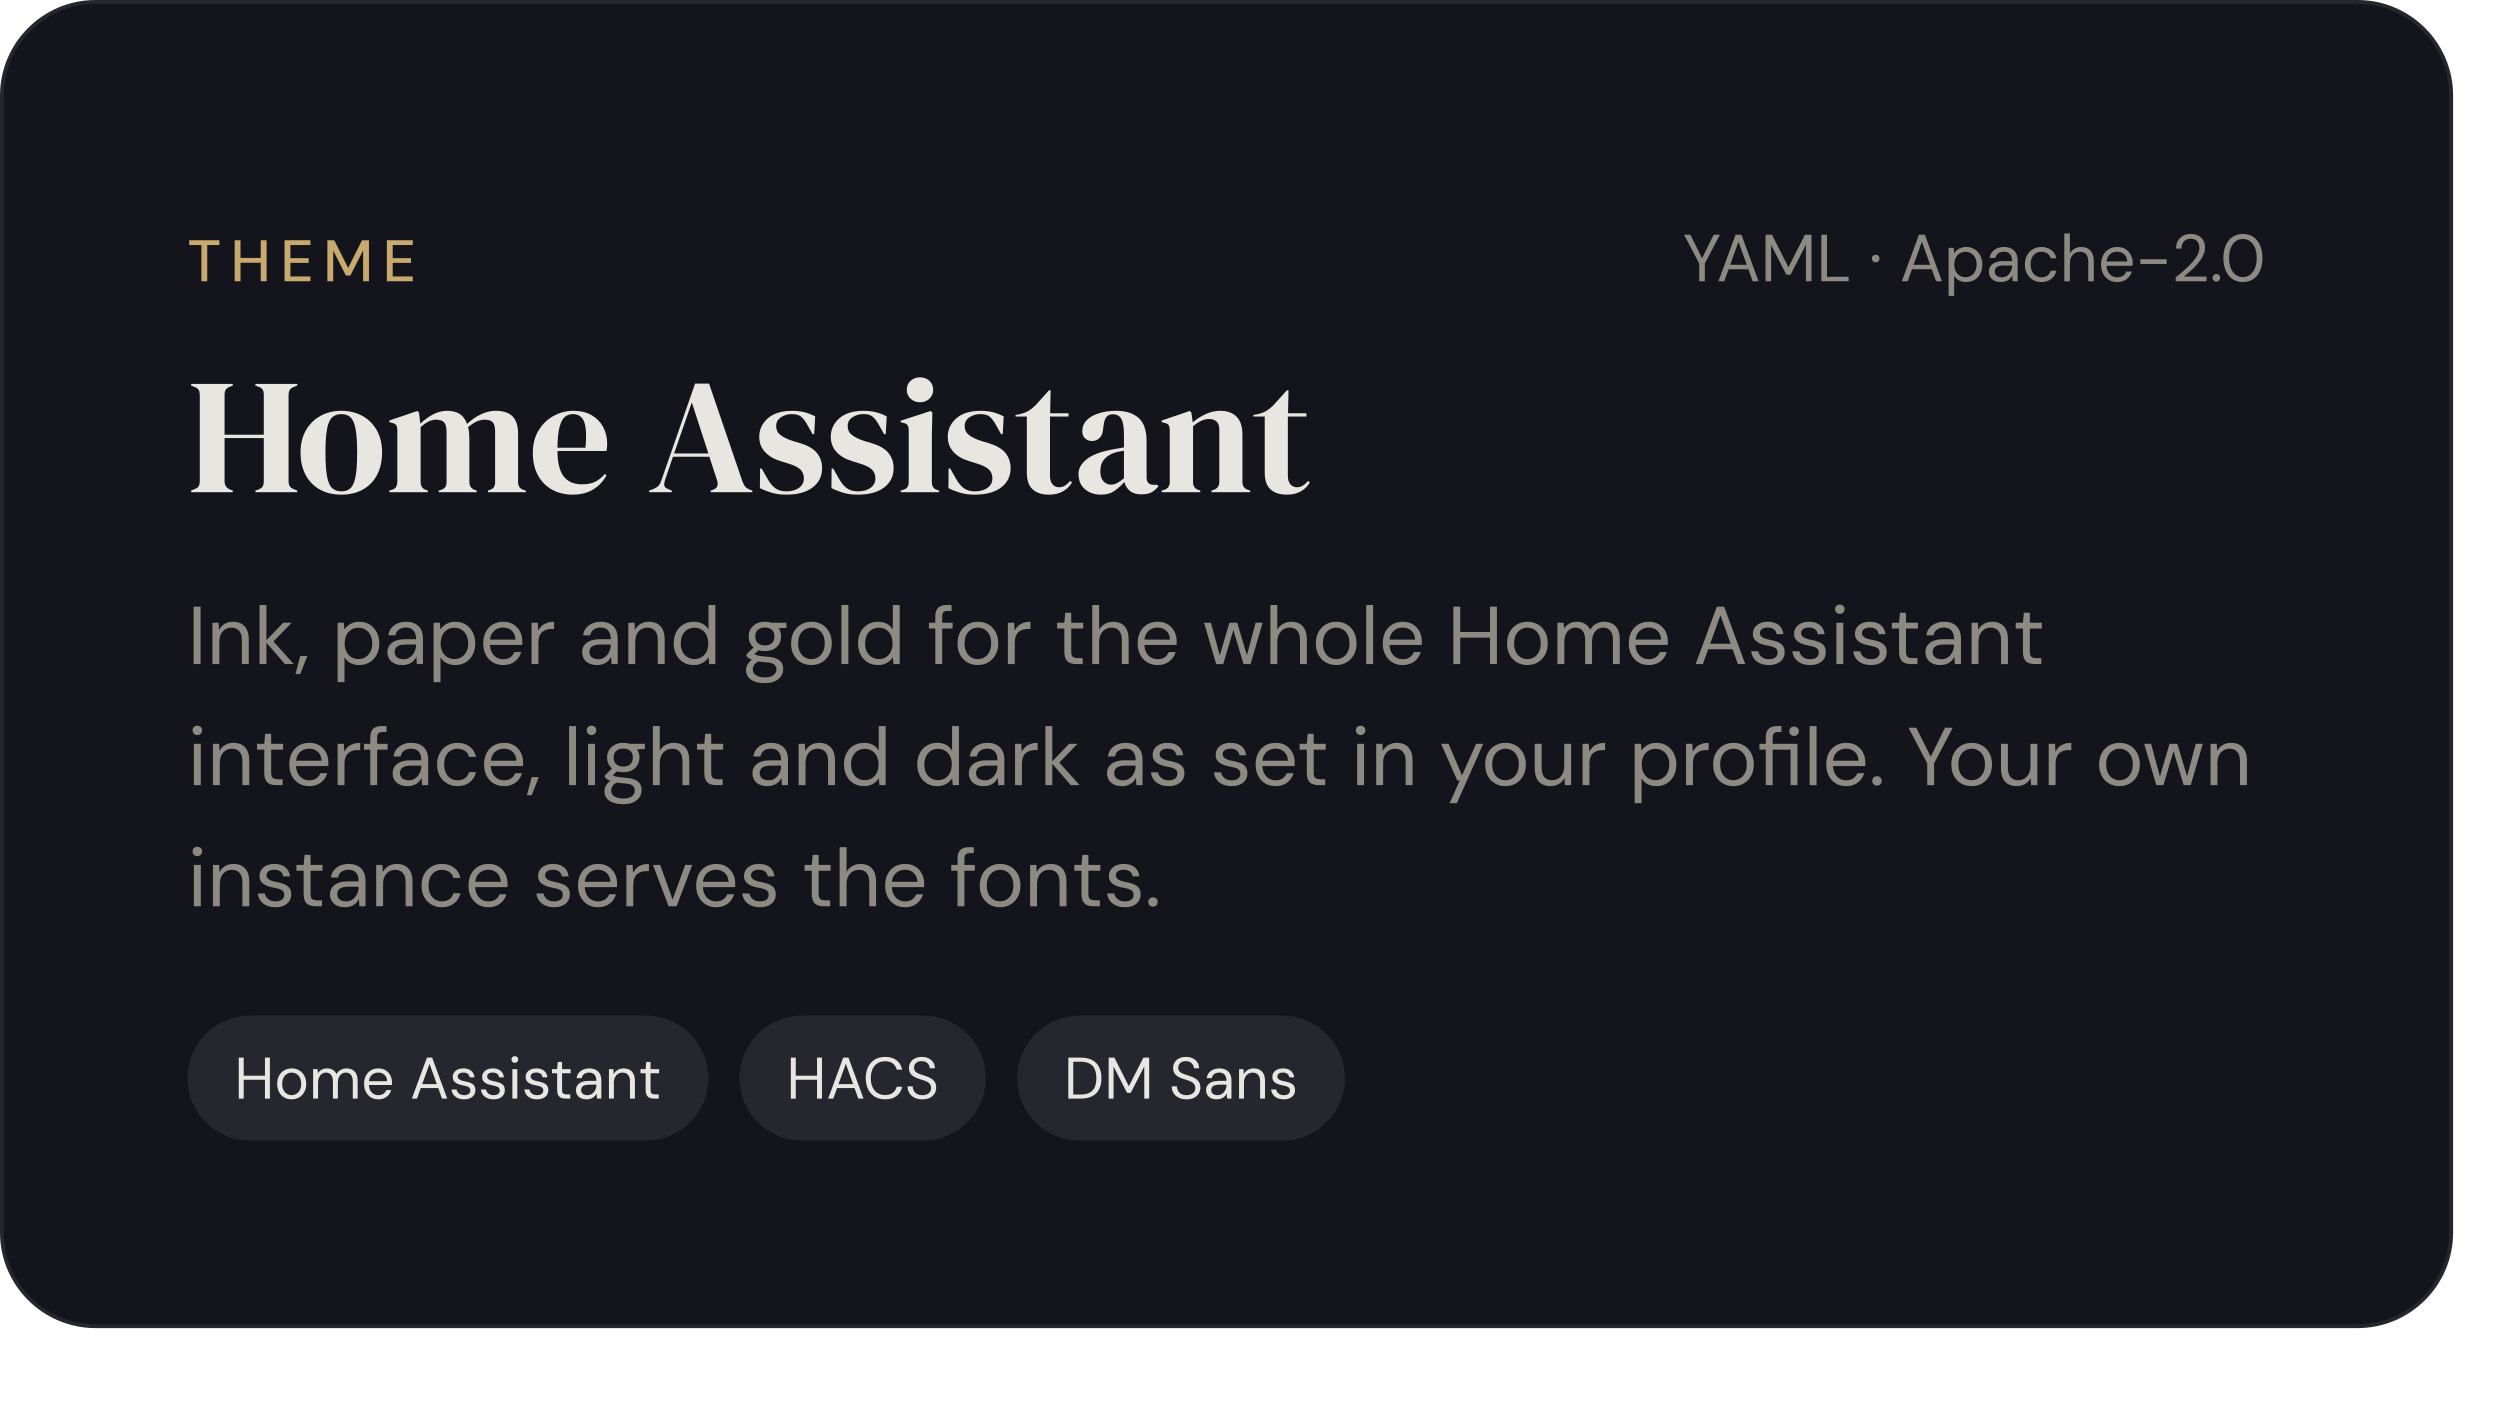
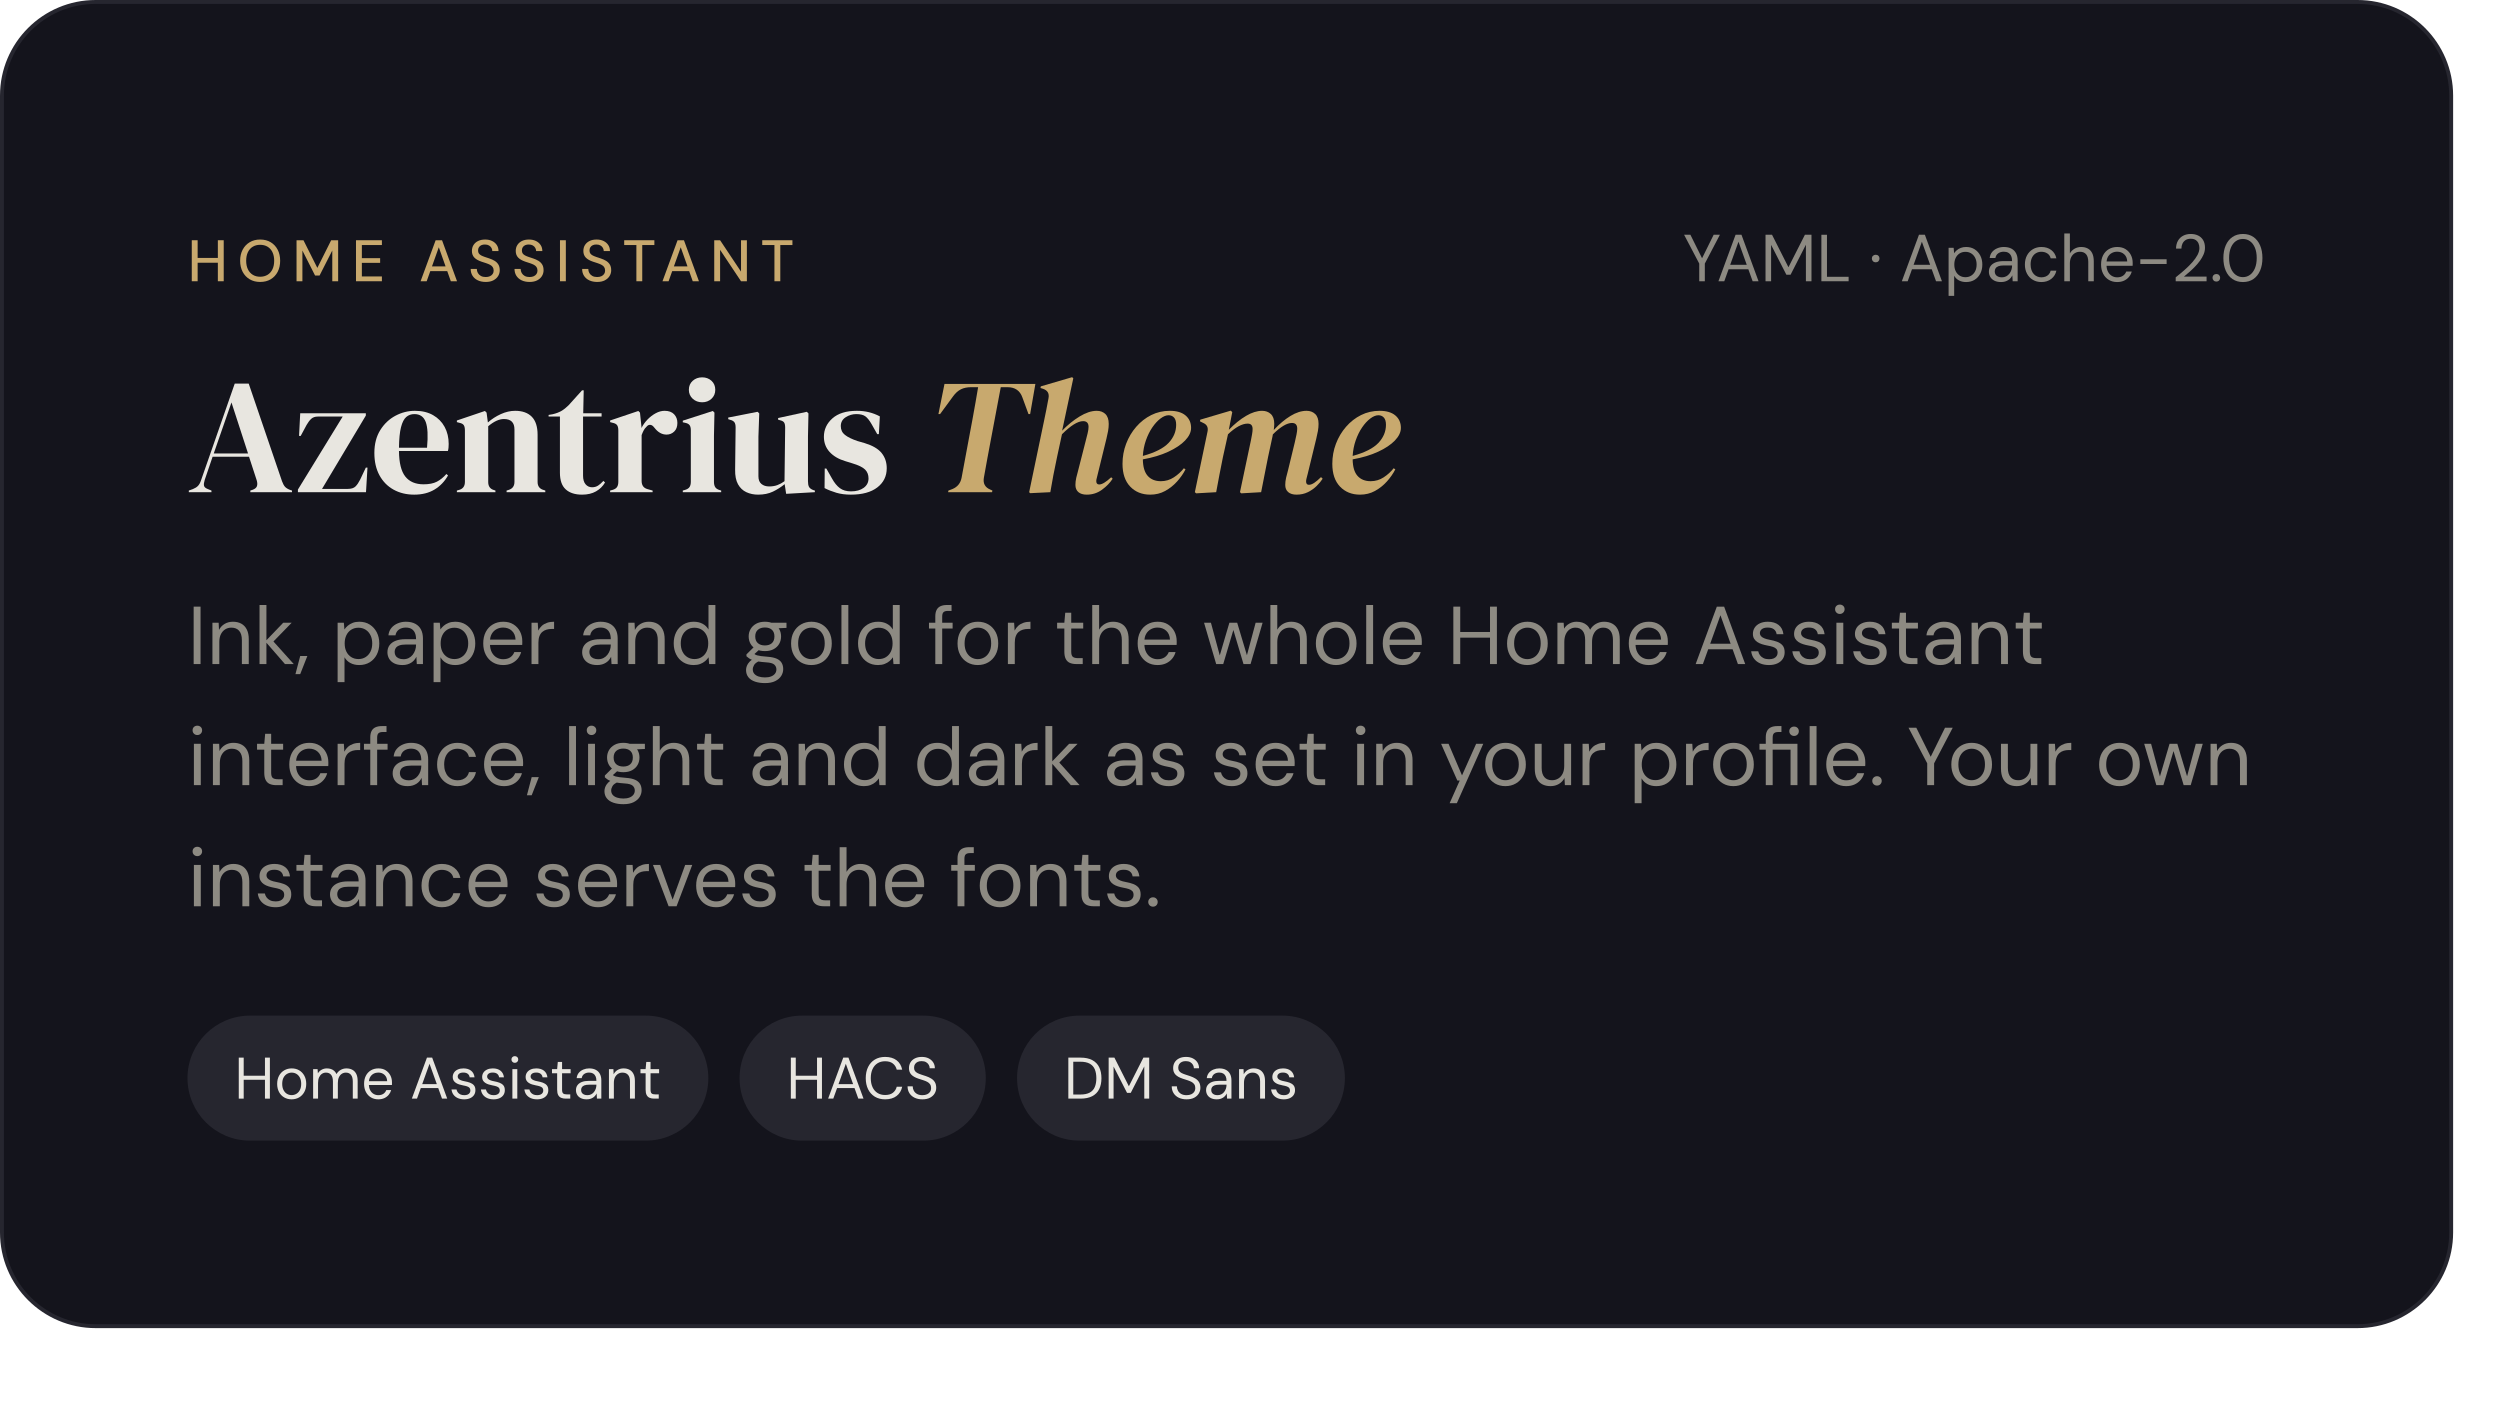
- <svg xmlns="http://www.w3.org/2000/svg" viewBox="0 0 640 364" width="640" height="364" role="img" aria-label="Home Assistant: Ink, paper and gold for the whole Home Assistant interface, light and dark as set in your profile. Your own instance serves the fonts.">
+ <svg xmlns="http://www.w3.org/2000/svg" viewBox="0 0 640 364" width="640" height="364" role="img" aria-label="Azentrius Theme: Ink, paper and gold for the whole Home Assistant interface, light and dark as set in your profile. Your own instance serves the fonts.">
  <defs>
    <path id="d1" d="M8 0V10L33 19Q53 27 64.0 38.5Q75 50 82 71L288 662H373L576 67Q584 45 594.0 33.5Q604 22 625 14L637 10V0H383V10L398 15Q419 23 423.5 37.5Q428 52 422 72L375 216H153L105 75Q98 53 100.5 40.0Q103 27 124 19L146 10V0ZM160 236H369L268 547Z" />
+     <path id="d105" d="M20 0V10L35 14Q55 20 62.5 32.0Q70 44 70 63V376Q70 398 62.5 408.5Q55 419 35 423L20 427V437L192 495L202 485L211 399V391Q225 419 247.5 442.5Q270 466 297.5 481.0Q325 496 352 496Q390 496 410.0 475.0Q430 454 430 422Q430 388 410.5 369.5Q391 351 364 351Q322 351 290 393L288 395Q278 409 265.0 410.5Q252 412 241 398Q231 389 224.5 376.5Q218 364 212 348V69Q212 29 247 19L279 10V0Z" />
    <path id="d106" d="M193 -15Q144 -15 105.0 -3.5Q66 8 33 25L34 144H44L78 84Q100 44 126.5 24.5Q153 5 194 5Q242 5 271.5 26.5Q301 48 301 84Q301 117 280.0 138.0Q259 159 202 176L160 189Q99 207 64.0 245.0Q29 283 29 338Q29 404 81.0 450.0Q133 496 230 496Q269 496 303.5 487.5Q338 479 370 462L364 354H354L319 416Q300 449 281.5 462.5Q263 476 226 476Q192 476 162.0 457.0Q132 438 132 403Q132 369 157.5 349.0Q183 329 233 312L278 299Q350 277 381.0 238.5Q412 200 412 146Q412 73 354.5 29.0Q297 -15 193 -15Z" />
    <path id="d108" d="M210 -15Q146 -15 110.5 17.0Q75 49 75 119V461H6V471L30 475Q61 482 83.5 495.0Q106 508 128 530L210 621H220L217 481H329V461H216V101Q216 66 231.5 48.0Q247 30 271 30Q292 30 308.0 40.5Q324 51 340 69L350 59Q330 25 295.0 5.0Q260 -15 210 -15Z" />
-     <path id="d22" d="M22 0V10L42 18Q62 25 68.5 37.0Q75 49 75 68V591Q75 611 68.5 623.0Q62 635 42 642L22 650V660H276V650L259 643Q240 636 233.0 624.5Q226 613 226 593V350H465V593Q465 613 458.5 624.5Q452 636 432 643L414 650V660H669V650L649 642Q630 635 623.0 623.0Q616 611 616 591V68Q616 49 623.0 37.0Q630 25 649 18L669 10V0H414V10L432 16Q452 24 458.5 35.5Q465 47 465 67V330H226V67Q226 30 259 16L276 10V0Z" />
-     <path id="d60" d="M166 -15Q108 -15 68.5 18.0Q29 51 29 113Q29 160 77.0 199.5Q125 239 228 259Q244 262 264.0 265.5Q284 269 306 273V352Q306 420 289.5 447.5Q273 475 238 475Q214 475 200.0 459.5Q186 444 182 406L180 395Q178 352 159.0 332.0Q140 312 112 312Q86 312 69.0 328.0Q52 344 52 371Q52 412 80.5 440.0Q109 468 156.0 482.0Q203 496 258 496Q347 496 395.5 452.5Q444 409 444 311V90Q444 45 486 45H508L517 37Q498 13 475.5 0.0Q453 -13 412 -13Q368 -13 342.5 7.5Q317 28 309 62Q279 30 247.5 7.5Q216 -15 166 -15ZM227 46Q247 46 264.5 55.5Q282 65 306 85V253Q296 251 286.0 249.0Q276 247 263 245Q217 233 189.5 204.5Q162 176 162 128Q162 87 181.0 66.5Q200 46 227 46Z" />
+     <path id="d109" d="M201 -15Q162 -15 129.5 0.0Q97 15 78.5 48.5Q60 82 61 137L64 394Q64 417 56.0 427.0Q48 437 31 441L19 445V455L198 490L208 480L203 338V97Q203 65 221.5 50.0Q240 35 268 35Q296 35 318.0 43.0Q340 51 362 67L366 393Q366 416 359.0 425.5Q352 435 333 439L323 442V452L498 490L508 480L505 338V67Q505 45 511.0 33.0Q517 21 537 13L547 10V0L372 -10L363 49Q330 22 291.5 3.5Q253 -15 201 -15Z" />
+     <path id="d120" d="M23 0V16L296 461H145Q119 461 104.0 447.0Q89 433 76 410L40 343H30L37 481H437V467L170 20H327Q359 20 374.0 35.0Q389 50 402 76L437 150H447L438 0Z" />
    <path id="d73" d="M271 496Q336 496 382.0 469.5Q428 443 452.5 397.5Q477 352 477 294Q477 283 476.0 271.5Q475 260 472 251H174Q175 143 212.5 95.5Q250 48 324 48Q374 48 405.0 64.0Q436 80 463 111L473 102Q442 47 390.5 16.0Q339 -15 267 -15Q196 -15 141.0 15.5Q86 46 55.0 103.0Q24 160 24 239Q24 321 60.0 378.5Q96 436 152.5 466.0Q209 496 271 496ZM268 476Q239 476 218.5 458.5Q198 441 186.5 396.5Q175 352 174 271H345Q355 380 337.0 428.0Q319 476 268 476Z" />
    <path id="d81" d="M140 548Q106 548 82.5 569.5Q59 591 59 624Q59 658 82.5 679.0Q106 700 140 700Q174 700 197.0 679.0Q220 658 220 624Q220 591 197.0 569.5Q174 548 140 548ZM22 0V10L36 14Q56 20 63.5 32.0Q71 44 71 64V377Q71 398 63.5 408.5Q56 419 36 423L22 426V436L205 495L215 485L212 343V63Q212 43 219.5 31.0Q227 19 246 13L256 10V0Z" />
-     <path id="d91" d="M20 0V10L34 14Q53 19 60.5 31.0Q68 43 69 63V376Q69 398 62.0 408.5Q55 419 35 423L20 427V437L191 495L201 485L209 417Q242 450 284.5 473.0Q327 496 373 496Q421 496 450.0 476.5Q479 457 494 416Q533 453 578.5 474.5Q624 496 667 496Q738 496 771.5 462.0Q805 428 805 355V62Q805 23 841 13L852 10V0H621V10L631 13Q650 19 657.5 31.0Q665 43 665 63V369Q665 411 650.0 426.5Q635 442 602 442Q576 442 551.5 430.5Q527 419 500 396Q505 380 506.5 361.0Q508 342 508 321V62Q509 23 544 13L553 10V0H321V10L335 14Q354 20 361.5 31.5Q369 43 369 63V368Q369 408 354.5 425.0Q340 442 305 442Q282 442 259.0 430.5Q236 419 211 397V62Q211 23 246 13L255 10V0Z" />
    <path id="d92" d="M20 0V10L34 14Q69 24 69 63V376Q69 398 62.0 408.5Q55 419 35 423L20 427V437L191 495L201 485L209 425Q244 456 288.0 476.0Q332 496 375 496Q441 496 476.5 460.0Q512 424 512 350V62Q512 23 550 13L559 10V0H323V10L336 14Q371 25 371 63V382Q371 446 307 446Q263 446 211 402V62Q211 23 246 13L255 10V0Z" />
-     <path id="d94" d="M273 -15Q197 -15 141.0 16.5Q85 48 54.5 106.0Q24 164 24 242Q24 320 56.5 377.0Q89 434 145.5 465.0Q202 496 273 496Q344 496 400.0 465.5Q456 435 488.5 378.0Q521 321 521 242Q521 163 490.5 105.5Q460 48 404.5 16.5Q349 -15 273 -15ZM273 5Q308 5 329.0 25.0Q350 45 359.5 96.0Q369 147 369 240Q369 334 359.5 385.0Q350 436 329.0 456.0Q308 476 273 476Q238 476 216.5 456.0Q195 436 185.5 385.0Q176 334 176 240Q176 147 185.5 96.0Q195 45 216.5 25.0Q238 5 273 5Z" />
+     <path id="i48" d="M132 0 134 10 158 19Q204 38 214 87L263 350Q271 392 280.5 443.5Q290 495 299.0 546.5Q308 598 315 640H272Q236 640 210.0 627.0Q184 614 163 585L83 476H73L110 660H664L632 476H622L585 577Q563 640 494 640H453L391 311Q381 260 370.5 201.5Q360 143 350 88Q341 36 389 16L402 10L400 0Z" />
+     <path id="i73" d="M220 -15Q145 -15 98.0 34.0Q51 83 51 173Q51 237 73.0 295.0Q95 353 134.5 398.5Q174 444 226.0 470.0Q278 496 339 496Q402 496 435.5 467.5Q469 439 469 392Q469 353 432.5 315.0Q396 277 330.0 246.5Q264 216 175 200Q176 131 205.0 99.0Q234 67 285 67Q328 67 364.0 90.5Q400 114 425 146L435 139Q415 100 383.5 65.0Q352 30 311.0 7.5Q270 -15 220 -15ZM332 469Q309 469 282.5 449.0Q256 429 232.5 394.5Q209 360 193.5 315.5Q178 271 175 221Q285 251 331.5 300.0Q378 349 378 411Q378 441 365.0 455.0Q352 469 332 469Z" />
+     <path id="i80" d="M33 -6 27 0 118 436Q126 474 132.0 504.5Q138 535 145 573Q153 616 112 630L96 635L98 645L289 701L296 694L228 375Q278 427 334.5 461.5Q391 496 439 496Q471 496 491.5 476.5Q512 457 512 416Q512 395 508.0 372.5Q504 350 498 326L448 122Q444 103 440.0 89.5Q436 76 436 68Q436 47 454 47Q480 47 527 91L536 82Q512 45 471.0 15.0Q430 -15 378 -15Q345 -15 327.0 0.5Q309 16 309 44Q309 65 314.0 87.5Q319 110 326 134L371 310Q378 337 383.5 359.5Q389 382 389 398Q389 433 356 433Q307 433 227 353L197 214Q184 153 174.5 103.5Q165 54 156 0Z" />
+     <path id="i91" d="M166 0 44 -7 36 0 113 368Q122 408 85 423L67 432L69 442L255 497L264 488L243 380Q294 433 347.0 464.5Q400 496 446 496Q478 496 499.0 476.5Q520 457 520 416Q520 407 519.0 398.0Q518 389 517 379Q567 433 618.5 464.5Q670 496 717 496Q749 496 769.5 476.5Q790 457 790 416Q790 395 786.0 372.5Q782 350 776 326L724 112Q720 96 717.0 85.0Q714 74 714 66Q714 45 731 45Q746 45 764.5 57.5Q783 70 805 92L815 82Q801 60 778.0 37.5Q755 15 724.5 0.0Q694 -15 656 -15Q623 -15 605.0 0.5Q587 16 587 44Q587 65 592.0 87.5Q597 110 604 134L645 303Q651 329 655.5 351.0Q660 373 660 387Q660 422 628 422Q582 422 512 353Q511 351 510.5 348.5Q510 346 510 343L482 213Q471 160 461.0 107.0Q451 54 440 0L319 -7L311 0L378 317Q382 337 385.0 354.5Q388 372 388 385Q388 418 358 418Q307 418 238 353L207 213Q196 160 186.0 107.0Q176 54 166 0Z" />
+     <path id="m1" d="M28 0 285 700H394L650 0H544L339 580L132 0ZM144 173 172 253H501L528 173Z" />
    <path id="m15" d="M73 0V700H515V618H173V394H485V314H173V82H515V0Z" />
    <path id="m22" d="M518 0V700H618V0ZM73 0V700H173V0ZM156 316V398H540V316Z" />
+     <path id="m23" d="M73 0V700H173V0Z" />
    <path id="m32" d="M73 0V700H191L428 228L664 700H783V0H683V525L466 98H389L173 524V0Z" />
+     <path id="m33" d="M73 0V700H173L530 164V700H630V0H530L173 536V0Z" />
+     <path id="m35" d="M388 -12Q287 -12 210.0 33.5Q133 79 90.0 160.5Q47 242 47 350Q47 457 90.0 538.5Q133 620 210.0 666.0Q287 712 388 712Q492 712 568.5 666.0Q645 620 687.5 538.5Q730 457 730 350Q730 242 687.5 160.5Q645 79 568.5 33.5Q492 -12 388 -12ZM388 77Q461 77 515.0 110.0Q569 143 598.5 204.0Q628 265 628 350Q628 435 598.5 496.0Q569 557 515.0 589.5Q461 622 388 622Q317 622 263.0 589.5Q209 557 179.5 496.0Q150 435 150 350Q150 265 179.5 204.0Q209 143 263.0 110.0Q317 77 388 77Z" />
+     <path id="m47" d="M302 -12Q225 -12 167.0 15.5Q109 43 77.0 93.0Q45 143 45 210H150Q150 172 168.0 140.5Q186 109 219.5 90.5Q253 72 301 72Q344 72 374.0 86.0Q404 100 420.5 124.5Q437 149 437 181Q437 218 420.5 242.0Q404 266 375.0 281.0Q346 296 308.5 308.5Q271 321 230 334Q147 362 106.5 405.0Q66 448 66 517Q66 576 94.0 619.5Q122 663 172.5 687.5Q223 712 292 712Q360 712 411.0 687.0Q462 662 491.0 618.0Q520 574 520 515H414Q414 542 400.0 568.0Q386 594 358.0 610.5Q330 627 289 627Q255 628 228.0 616.0Q201 604 186.0 581.0Q171 558 171 526Q171 494 184.5 474.5Q198 455 224.0 441.0Q250 427 284.5 415.5Q319 404 361 390Q413 373 453.5 348.5Q494 324 517.5 285.5Q541 247 541 187Q541 135 514.0 90.0Q487 45 434.0 16.5Q381 -12 302 -12Z" />
    <path id="m48" d="M237 0V618H29V700H544V618H337V0Z" />
    <path id="r1" d="M30 0 288 700H377L634 0H545L332 595L118 0ZM148 180 172 248H489L513 180Z" />
    <path id="r104" d="M70 -220V504H146L153 422Q169 446 194.0 467.5Q219 489 254.0 502.5Q289 516 334 516Q408 516 462.5 481.0Q517 446 547.5 386.5Q578 327 578 251Q578 175 547.5 115.5Q517 56 462.0 22.0Q407 -12 333 -12Q272 -12 225.5 13.0Q179 38 154 83V-220ZM324 61Q373 61 411.0 85.0Q449 109 470.5 151.5Q492 194 492 252Q492 309 470.5 352.0Q449 395 411.0 419.0Q373 443 324 443Q274 443 236.0 419.0Q198 395 177.0 352.0Q156 309 156 252Q156 194 177.0 151.5Q198 109 236.0 85.0Q274 61 324 61Z" />
    <path id="r107" d="M70 0V504H146L152 408Q169 442 195.5 466.0Q222 490 259.5 503.0Q297 516 345 516V428H314Q282 428 253.0 419.5Q224 411 201.5 392.0Q179 373 166.5 340.5Q154 308 154 260V0Z" />
    <path id="r108" d="M260 -12Q197 -12 150.5 9.0Q104 30 76.5 67.5Q49 105 43 156H129Q134 130 150.0 108.0Q166 86 193.5 72.5Q221 59 261 59Q296 59 319.0 69.5Q342 80 353.5 98.0Q365 116 365 137Q365 168 350.5 184.0Q336 200 308.0 209.5Q280 219 240 226Q207 232 175.0 242.0Q143 252 118.0 268.5Q93 285 78.5 309.0Q64 333 64 368Q64 411 86.0 444.5Q108 478 149.5 497.0Q191 516 246 516Q327 516 377.0 477.0Q427 438 436 364H353Q348 402 320.5 423.5Q293 445 245 445Q198 445 173.5 426.0Q149 407 149 376Q149 356 162.5 340.5Q176 325 202.5 314.0Q229 303 268 296Q318 287 359.0 272.0Q400 257 425.5 227.5Q451 198 451 144Q451 97 427.5 62.0Q404 27 361.0 7.5Q318 -12 260 -12Z" />
    <path id="r11" d="M379 -12Q277 -12 202.5 33.5Q128 79 88.0 160.5Q48 242 48 350Q48 458 88.0 539.5Q128 621 202.5 666.5Q277 712 379 712Q499 712 574.0 655.0Q649 598 670 494H577Q561 559 512.0 598.5Q463 638 379 638Q304 638 249.0 603.5Q194 569 164.0 504.5Q134 440 134 350Q134 260 164.0 195.5Q194 131 249.0 96.5Q304 62 379 62Q463 62 512.0 100.5Q561 139 577 203H670Q649 102 574.0 45.0Q499 -12 379 -12Z" />
    <path id="r110" d="M268 0Q223 0 190.0 14.0Q157 28 139.5 61.5Q122 95 122 152V433H34V504H122L133 626H206V504H352V433H206V152Q206 105 225.0 88.5Q244 72 292 72H346V0Z" />
    <path id="r111" d="M253 -12Q195 -12 151.5 11.0Q108 34 84.5 82.0Q61 130 61 202V504H145V211Q145 136 178.0 98.0Q211 60 271 60Q313 60 347.0 80.5Q381 101 400.5 139.5Q420 178 420 234V504H504V0H428L423 88Q400 41 355.0 14.5Q310 -12 253 -12Z" />
    <path id="r116" d="M215 0 24 504H112L264 81L417 504H503L312 0Z" />
    <path id="r117" d="M172 0 24 504H108L223 79H208L333 504H428L555 80L539 79L653 504H738L591 0H505L373 444H390L258 0Z" />
    <path id="r119" d="M125 -220 248 56H219L21 504H112L276 119L448 504H535L213 -220Z" />
    <path id="r123" d="M98 0V433H21V504H98V582Q98 630 114.0 660.5Q130 691 161.5 705.5Q193 720 239 720H289V648H252Q215 648 198.5 633.0Q182 618 182 580V504H484V0H400V433H182V0ZM443 600Q419 600 402.0 616.5Q385 633 385 658Q385 683 402.0 698.5Q419 714 443 714Q468 714 484.5 698.5Q501 683 501 658Q501 633 484.5 616.5Q468 600 443 600Z" />
    <path id="r127" d="M343 -12Q251 -12 184.5 33.5Q118 79 83.0 160.5Q48 242 48 350Q48 458 83.0 539.5Q118 621 184.5 666.5Q251 712 343 712Q435 712 500.5 666.5Q566 621 601.0 539.5Q636 458 636 350Q636 242 601.0 160.5Q566 79 500.5 33.5Q435 -12 343 -12ZM342 62Q402 62 449.0 96.5Q496 131 523.0 195.5Q550 260 550 350Q550 440 523.0 504.5Q496 569 449.0 603.0Q402 637 342 637Q282 637 234.5 603.0Q187 569 160.5 504.5Q134 440 134 350Q134 260 160.5 195.5Q187 131 234.5 96.5Q282 62 342 62Z" />
    <path id="r129" d="M64 0V59Q135 115 199.5 172.0Q264 229 314.0 285.5Q364 342 392.5 396.0Q421 450 421 500Q421 537 408.0 568.5Q395 600 366.5 620.0Q338 640 290 640Q243 640 212.0 619.5Q181 599 165.5 565.5Q150 532 150 492H69Q70 561 98.5 610.5Q127 660 177.0 686.0Q227 712 291 712Q354 712 402.0 688.5Q450 665 477.5 619.0Q505 573 505 503Q505 454 484.5 405.0Q464 356 430.0 309.5Q396 263 354.5 220.0Q313 177 269.5 139.0Q226 101 188 70H529V0Z" />
    <path id="r13" d="M75 0V700H281Q404 700 483.5 657.5Q563 615 601.5 536.5Q640 458 640 348Q640 240 601.5 162.0Q563 84 483.5 42.0Q404 0 281 0ZM159 70H279Q381 70 441.0 103.5Q501 137 527.0 199.5Q553 262 553 348Q553 436 527.0 499.0Q501 562 441.0 596.0Q381 630 279 630H159Z" />
    <path id="r156" d="M100 -5Q75 -5 58.5 11.5Q42 28 42 52Q42 76 58.5 92.5Q75 109 100 109Q125 109 141.0 92.5Q157 76 157 52Q157 28 141.0 11.5Q125 -5 100 -5Z" />
    <path id="r157" d="M4 -123 62 98H149L62 -123Z" />
    <path id="r165" d="M100 285Q75 285 58.5 301.5Q42 318 42 342Q42 367 58.5 383.0Q75 399 100 399Q125 399 141.0 383.0Q157 367 157 342Q157 318 141.0 301.5Q125 285 100 285Z" />
    <path id="r171" d="M72 260V331H468V260Z" />
    <path id="r22" d="M522 0V700H606V0ZM75 0V700H159V0ZM143 322V391H543V322Z" />
    <path id="r23" d="M75 0V700H159V0Z" />
    <path id="r30" d="M75 0V700H159V67H485V0Z" />
    <path id="r32" d="M75 0V700H173L420 211L668 700H767V0H683V550L452 98H389L159 548V0Z" />
    <path id="r47" d="M298 -12Q221 -12 164.0 16.0Q107 44 76.0 94.0Q45 144 45 210H133Q133 169 152.0 134.5Q171 100 207.5 79.5Q244 59 298 59Q345 59 378.5 74.5Q412 90 429.5 117.0Q447 144 447 178Q447 219 429.5 244.5Q412 270 382.0 286.0Q352 302 312.5 314.5Q273 327 230 341Q147 369 108.0 411.0Q69 453 69 520Q69 577 95.5 620.0Q122 663 171.5 687.5Q221 712 289 712Q356 712 405.5 687.0Q455 662 483.0 618.5Q511 575 511 518H423Q423 547 408.0 575.0Q393 603 362.5 621.5Q332 640 286 640Q248 641 218.5 627.5Q189 614 172.5 589.0Q156 564 156 528Q156 494 170.5 473.0Q185 452 212.5 437.5Q240 423 277.0 411.0Q314 399 359 384Q410 367 449.5 342.5Q489 318 511.5 280.0Q534 242 534 183Q534 133 507.5 88.5Q481 44 429.0 16.0Q377 -12 298 -12Z" />
    <path id="r57" d="M248 0V266L20 700H115L303 321H278L465 700H559L332 266V0Z" />
    <path id="r60" d="M234 -12Q173 -12 132.0 9.5Q91 31 71.0 66.5Q51 102 51 144Q51 195 77.5 230.5Q104 266 152.5 284.5Q201 303 267 303H400Q400 350 385.5 381.5Q371 413 343.5 429.0Q316 445 275 445Q227 445 192.0 421.0Q157 397 149 350H63Q69 404 99.5 440.5Q130 477 177.0 496.5Q224 516 275 516Q345 516 391.5 490.5Q438 465 461.0 419.5Q484 374 484 312V0H409L404 89Q394 68 378.5 49.5Q363 31 342.0 17.5Q321 4 294.5 -4.0Q268 -12 234 -12ZM247 59Q282 59 310.5 73.5Q339 88 359.0 113.5Q379 139 389.5 170.0Q400 201 400 235V238H274Q225 238 195.0 226.5Q165 215 152.0 194.5Q139 174 139 148Q139 121 151.5 101.0Q164 81 188.5 70.0Q213 59 247 59Z" />
    <path id="r69" d="M297 -12Q226 -12 169.5 21.0Q113 54 81.0 113.5Q49 173 49 251Q49 331 81.0 390.0Q113 449 169.5 482.5Q226 516 297 516Q387 516 447.0 469.5Q507 423 523 345H437Q427 392 388.0 418.0Q349 444 296 444Q253 444 216.0 422.5Q179 401 157.0 358.0Q135 315 135 252Q135 205 148.0 168.5Q161 132 183.0 108.0Q205 84 234.5 71.5Q264 59 296 59Q332 59 361.0 70.5Q390 82 410.0 105.0Q430 128 437 159H523Q507 83 446.5 35.5Q386 -12 297 -12Z" />
    <path id="r71" d="M292 -12Q219 -12 164.0 22.5Q109 57 79.0 117.0Q49 177 49 253Q49 329 79.0 388.5Q109 448 164.5 482.0Q220 516 293 516Q355 516 401.5 491.0Q448 466 473 421V720H557V0H481L474 83Q458 58 433.0 36.5Q408 15 373.0 1.5Q338 -12 292 -12ZM302 61Q352 61 390.0 85.0Q428 109 449.0 151.5Q470 194 470 252Q470 309 449.0 352.0Q428 395 390.0 419.0Q352 443 302 443Q253 443 215.0 419.0Q177 395 156.0 352.0Q135 309 135 252Q135 194 156.0 151.5Q177 109 215.0 85.0Q253 61 302 61Z" />
    <path id="r73" d="M291 -12Q220 -12 165.5 21.0Q111 54 80.0 113.5Q49 173 49 252Q49 332 79.5 391.0Q110 450 165.5 483.0Q221 516 293 516Q367 516 418.5 483.0Q470 450 497.5 396.5Q525 343 525 279Q525 269 525.0 258.0Q525 247 524 233H112V298H443Q440 367 397.5 406.0Q355 445 291 445Q248 445 211.5 425.5Q175 406 153.0 368.5Q131 331 131 275V247Q131 185 153.5 143.0Q176 101 212.5 80.0Q249 59 291 59Q344 59 378.5 82.5Q413 106 428 146H511Q499 101 469.0 65.0Q439 29 394.5 8.5Q350 -12 291 -12Z" />
    <path id="r78" d="M98 0V582Q98 630 114.0 660.5Q130 691 161.5 705.5Q193 720 239 720H296V648H252Q215 648 198.5 633.0Q182 618 182 580V0ZM21 433V504H309V433Z" />
    <path id="r79" d="M269 -232Q201 -232 148.5 -214.5Q96 -197 67.0 -161.0Q38 -125 38 -72Q38 -49 47.5 -23.0Q57 3 80.5 28.0Q104 53 147 73L205 39Q152 17 136.0 -11.5Q120 -40 120 -64Q120 -97 139.0 -119.0Q158 -141 192.0 -152.0Q226 -163 269 -163Q312 -163 343.0 -151.0Q374 -139 391.0 -117.0Q408 -95 408 -65Q408 -30 382.0 -6.5Q356 17 283 21Q224 25 184.0 32.0Q144 39 118.0 48.5Q92 58 74.5 70.0Q57 82 43 95V118L140 214L213 188L113 98L126 133Q137 125 147.0 118.0Q157 111 174.0 106.0Q191 101 221.5 97.0Q252 93 302 89Q371 84 412.5 65.0Q454 46 472.5 14.0Q491 -18 491 -62Q491 -105 467.5 -143.5Q444 -182 395.0 -207.0Q346 -232 269 -232ZM268 158Q205 158 160.5 182.0Q116 206 93.0 246.5Q70 287 70 337Q70 387 93.5 427.0Q117 467 161.0 491.5Q205 516 268 516Q331 516 375.0 491.5Q419 467 442.0 427.0Q465 387 465 337Q465 287 442.0 246.5Q419 206 375.0 182.0Q331 158 268 158ZM268 227Q322 227 353.0 255.0Q384 283 384 337Q384 390 353.0 418.0Q322 446 268 446Q215 446 182.5 418.0Q150 390 150 337Q150 283 182.0 255.0Q214 227 268 227ZM350 433 325 504H531V441Z" />
    <path id="r80" d="M70 0V720H154V419Q179 464 224.5 490.0Q270 516 324 516Q382 516 425.0 492.5Q468 469 491.0 421.0Q514 373 514 300V0H431V291Q431 367 399.0 405.5Q367 444 306 444Q263 444 228.5 423.0Q194 402 174.0 363.0Q154 324 154 267V0Z" />
    <path id="r81" d="M78 0V504H162V0ZM120 611Q95 611 78.5 627.5Q62 644 62 669Q62 694 78.5 709.5Q95 725 120 725Q144 725 161.0 709.5Q178 694 178 669Q178 644 161.0 627.5Q144 611 120 611Z" />
    <path id="r90" d="M380 0 140 276 359 504H462L211 246L212 306L487 0ZM70 0V720H154V0Z" />
    <path id="r91" d="M70 0V720H154V0Z" />
    <path id="r93" d="M70 0V504H146L151 432Q175 471 215.5 493.5Q256 516 304 516Q343 516 374.5 505.5Q406 495 430.0 473.5Q454 452 469 419Q495 465 540.5 490.5Q586 516 638 516Q696 516 739.5 492.5Q783 469 806.5 421.5Q830 374 830 301V0H747V292Q747 368 716.0 406.0Q685 444 629 444Q590 444 559.0 423.5Q528 403 510.0 364.0Q492 325 492 268V0H408V292Q408 368 377.0 406.0Q346 444 289 444Q251 444 220.5 423.5Q190 403 172.0 364.0Q154 325 154 268V0Z" />
    <path id="r94" d="M70 0V504H146L150 416Q174 463 218.5 489.5Q263 516 320 516Q379 516 422.0 492.5Q465 469 489.0 421.5Q513 374 513 301V0H429V292Q429 368 395.5 406.0Q362 444 301 444Q259 444 226.0 423.5Q193 403 173.5 364.5Q154 326 154 269V0Z" />
    <path id="r96" d="M295 -12Q225 -12 169.0 20.5Q113 53 81.0 112.5Q49 172 49 251Q49 332 81.5 391.5Q114 451 170.5 483.5Q227 516 297 516Q369 516 424.5 483.5Q480 451 512.5 391.5Q545 332 545 252Q545 172 512.0 112.5Q479 53 423.0 20.5Q367 -12 295 -12ZM296 60Q339 60 376.0 81.5Q413 103 436.0 146.0Q459 189 459 252Q459 316 436.5 358.5Q414 401 377.5 422.5Q341 444 297 444Q255 444 217.5 422.5Q180 401 157.5 358.5Q135 316 135 252Q135 189 157.5 146.0Q180 103 216.5 81.5Q253 60 296 60Z" />
  </defs>
  <rect x="0.5" y="0.5" width="627" height="339" rx="24" fill="#14141c" stroke="#26262f" stroke-width="1" />
  <g fill="#c8a96e">
-     <use href="#m48" transform="translate(48 72) scale(0.015 -0.015)" />
-     <use href="#m22" transform="translate(58.98 72) scale(0.015 -0.015)" />
-     <use href="#m15" transform="translate(71.75 72) scale(0.015 -0.015)" />
-     <use href="#m32" transform="translate(82.71 72) scale(0.015 -0.015)" />
-     <use href="#m15" transform="translate(97.94 72) scale(0.015 -0.015)" />
+     <use href="#m22" transform="translate(48 72) scale(0.015 -0.015)" />
+     <use href="#m35" transform="translate(60.77 72) scale(0.015 -0.015)" />
+     <use href="#m32" transform="translate(74.82 72) scale(0.015 -0.015)" />
+     <use href="#m15" transform="translate(90.04 72) scale(0.015 -0.015)" />
+     <use href="#m1" transform="translate(107.25 72) scale(0.015 -0.015)" />
+     <use href="#m47" transform="translate(119.82 72) scale(0.015 -0.015)" />
+     <use href="#m47" transform="translate(131.04 72) scale(0.015 -0.015)" />
+     <use href="#m23" transform="translate(142.26 72) scale(0.015 -0.015)" />
+     <use href="#m47" transform="translate(148.35 72) scale(0.015 -0.015)" />
+     <use href="#m48" transform="translate(159.36 72) scale(0.015 -0.015)" />
+     <use href="#m1" transform="translate(169.18 72) scale(0.015 -0.015)" />
+     <use href="#m33" transform="translate(181.75 72) scale(0.015 -0.015)" />
+     <use href="#m48" transform="translate(194.7 72) scale(0.015 -0.015)" />
  </g>
  <g fill="#8d8a82">
    <use href="#r57" transform="translate(430.79 72) scale(0.017 -0.017)" />
    <use href="#r1" transform="translate(439.41 72) scale(0.017 -0.017)" />
    <use href="#r32" transform="translate(450.7 72) scale(0.017 -0.017)" />
    <use href="#r30" transform="translate(465 72) scale(0.017 -0.017)" />
    <use href="#r165" transform="translate(478.48 72) scale(0.017 -0.017)" />
    <use href="#r1" transform="translate(486.36 72) scale(0.017 -0.017)" />
    <use href="#r104" transform="translate(497.65 72) scale(0.017 -0.017)" />
    <use href="#r60" transform="translate(508.29 72) scale(0.017 -0.017)" />
    <use href="#r69" transform="translate(517.54 72) scale(0.017 -0.017)" />
    <use href="#r80" transform="translate(527.27 72) scale(0.017 -0.017)" />
    <use href="#r73" transform="translate(537.04 72) scale(0.017 -0.017)" />
    <use href="#r171" transform="translate(546.7 72) scale(0.017 -0.017)" />
    <use href="#r129" transform="translate(555.89 72) scale(0.017 -0.017)" />
    <use href="#r156" transform="translate(565.69 72) scale(0.017 -0.017)" />
    <use href="#r127" transform="translate(568.37 72) scale(0.017 -0.017)" />
  </g>
  <g fill="#e8e6e0">
-     <use href="#d22" transform="translate(48 126) scale(0.042 -0.042)" />
-     <use href="#d94" transform="translate(75.93 126) scale(0.042 -0.042)" />
-     <use href="#d91" transform="translate(98.82 126) scale(0.042 -0.042)" />
-     <use href="#d73" transform="translate(135.4 126) scale(0.042 -0.042)" />
-     <use href="#d1" transform="translate(165.85 126) scale(0.042 -0.042)" />
-     <use href="#d106" transform="translate(193.15 126) scale(0.042 -0.042)" />
-     <use href="#d106" transform="translate(211.46 126) scale(0.042 -0.042)" />
-     <use href="#d81" transform="translate(229.65 126) scale(0.042 -0.042)" />
-     <use href="#d106" transform="translate(241.41 126) scale(0.042 -0.042)" />
-     <use href="#d108" transform="translate(259.72 126) scale(0.042 -0.042)" />
-     <use href="#d60" transform="translate(274.88 126) scale(0.042 -0.042)" />
-     <use href="#d92" transform="translate(296.56 126) scale(0.042 -0.042)" />
-     <use href="#d108" transform="translate(320.62 126) scale(0.042 -0.042)" />
+     <use href="#d1" transform="translate(48 126) scale(0.042 -0.042)" />
+     <use href="#d120" transform="translate(75.3 126) scale(0.042 -0.042)" />
+     <use href="#d73" transform="translate(94.83 126) scale(0.042 -0.042)" />
+     <use href="#d92" transform="translate(116.12 126) scale(0.042 -0.042)" />
+     <use href="#d108" transform="translate(140.19 126) scale(0.042 -0.042)" />
+     <use href="#d105" transform="translate(155.35 126) scale(0.042 -0.042)" />
+     <use href="#d81" transform="translate(173.87 126) scale(0.042 -0.042)" />
+     <use href="#d109" transform="translate(185.63 126) scale(0.042 -0.042)" />
+     <use href="#d106" transform="translate(209.7 126) scale(0.042 -0.042)" />
+   </g>
+   <g fill="#c8a96e">
+     <use href="#i48" transform="translate(237.17 126) scale(0.042 -0.042)" />
+     <use href="#i80" transform="translate(262.33 126) scale(0.042 -0.042)" />
+     <use href="#i73" transform="translate(285.22 126) scale(0.042 -0.042)" />
+     <use href="#i91" transform="translate(304.37 126) scale(0.042 -0.042)" />
+     <use href="#i73" transform="translate(338.93 126) scale(0.042 -0.042)" />
  </g>
  <g fill="#8d8a82">
    <use href="#r23" transform="translate(48 170) scale(0.021 -0.021)" />
    <use href="#r94" transform="translate(52.91 170) scale(0.021 -0.021)" />
    <use href="#r90" transform="translate(64.97 170) scale(0.021 -0.021)" />
    <use href="#r157" transform="translate(75.55 170) scale(0.021 -0.021)" />
    <use href="#r104" transform="translate(84.96 170) scale(0.021 -0.021)" />
    <use href="#r60" transform="translate(98.11 170) scale(0.021 -0.021)" />
    <use href="#r104" transform="translate(109.53 170) scale(0.021 -0.021)" />
    <use href="#r73" transform="translate(122.68 170) scale(0.021 -0.021)" />
    <use href="#r107" transform="translate(134.6 170) scale(0.021 -0.021)" />
    <use href="#r60" transform="translate(147.96 170) scale(0.021 -0.021)" />
    <use href="#r94" transform="translate(159.38 170) scale(0.021 -0.021)" />
    <use href="#r71" transform="translate(171.44 170) scale(0.021 -0.021)" />
    <use href="#r79" transform="translate(190.19 170) scale(0.021 -0.021)" />
    <use href="#r96" transform="translate(201.49 170) scale(0.021 -0.021)" />
    <use href="#r91" transform="translate(213.94 170) scale(0.021 -0.021)" />
    <use href="#r71" transform="translate(218.63 170) scale(0.021 -0.021)" />
    <use href="#r78" transform="translate(237.38 170) scale(0.021 -0.021)" />
    <use href="#r96" transform="translate(244.1 170) scale(0.021 -0.021)" />
    <use href="#r107" transform="translate(256.55 170) scale(0.021 -0.021)" />
    <use href="#r110" transform="translate(269.91 170) scale(0.021 -0.021)" />
    <use href="#r80" transform="translate(278.14 170) scale(0.021 -0.021)" />
    <use href="#r73" transform="translate(290.21 170) scale(0.021 -0.021)" />
    <use href="#r117" transform="translate(307.73 170) scale(0.021 -0.021)" />
    <use href="#r80" transform="translate(323.75 170) scale(0.021 -0.021)" />
    <use href="#r96" transform="translate(335.83 170) scale(0.021 -0.021)" />
    <use href="#r91" transform="translate(348.28 170) scale(0.021 -0.021)" />
    <use href="#r73" transform="translate(352.96 170) scale(0.021 -0.021)" />
    <use href="#r22" transform="translate(370.48 170) scale(0.021 -0.021)" />
    <use href="#r96" transform="translate(384.78 170) scale(0.021 -0.021)" />
    <use href="#r93" transform="translate(397.23 170) scale(0.021 -0.021)" />
    <use href="#r73" transform="translate(415.94 170) scale(0.021 -0.021)" />
    <use href="#r1" transform="translate(433.46 170) scale(0.021 -0.021)" />
    <use href="#r108" transform="translate(447.4 170) scale(0.021 -0.021)" />
    <use href="#r108" transform="translate(457.94 170) scale(0.021 -0.021)" />
    <use href="#r81" transform="translate(468.48 170) scale(0.021 -0.021)" />
    <use href="#r108" transform="translate(473.52 170) scale(0.021 -0.021)" />
    <use href="#r110" transform="translate(483.6 170) scale(0.021 -0.021)" />
    <use href="#r60" transform="translate(491.84 170) scale(0.021 -0.021)" />
    <use href="#r94" transform="translate(503.26 170) scale(0.021 -0.021)" />
    <use href="#r110" transform="translate(515.31 170) scale(0.021 -0.021)" />
  </g>
  <g fill="#8d8a82">
    <use href="#r81" transform="translate(48 201) scale(0.021 -0.021)" />
    <use href="#r94" transform="translate(53.04 201) scale(0.021 -0.021)" />
    <use href="#r110" transform="translate(65.09 201) scale(0.021 -0.021)" />
    <use href="#r73" transform="translate(73.03 201) scale(0.021 -0.021)" />
    <use href="#r107" transform="translate(84.96 201) scale(0.021 -0.021)" />
    <use href="#r78" transform="translate(92.73 201) scale(0.021 -0.021)" />
    <use href="#r60" transform="translate(99.45 201) scale(0.021 -0.021)" />
    <use href="#r69" transform="translate(110.87 201) scale(0.021 -0.021)" />
    <use href="#r73" transform="translate(122.89 201) scale(0.021 -0.021)" />
    <use href="#r157" transform="translate(134.81 201) scale(0.021 -0.021)" />
    <use href="#r91" transform="translate(144.22 201) scale(0.021 -0.021)" />
    <use href="#r81" transform="translate(148.91 201) scale(0.021 -0.021)" />
    <use href="#r79" transform="translate(153.94 201) scale(0.021 -0.021)" />
    <use href="#r80" transform="translate(165.66 201) scale(0.021 -0.021)" />
    <use href="#r110" transform="translate(177.74 201) scale(0.021 -0.021)" />
    <use href="#r60" transform="translate(191.56 201) scale(0.021 -0.021)" />
    <use href="#r94" transform="translate(202.98 201) scale(0.021 -0.021)" />
    <use href="#r71" transform="translate(215.03 201) scale(0.021 -0.021)" />
    <use href="#r71" transform="translate(233.79 201) scale(0.021 -0.021)" />
    <use href="#r60" transform="translate(246.95 201) scale(0.021 -0.021)" />
    <use href="#r107" transform="translate(258.38 201) scale(0.021 -0.021)" />
    <use href="#r90" transform="translate(266.15 201) scale(0.021 -0.021)" />
    <use href="#r60" transform="translate(282.32 201) scale(0.021 -0.021)" />
    <use href="#r108" transform="translate(293.74 201) scale(0.021 -0.021)" />
    <use href="#r108" transform="translate(309.87 201) scale(0.021 -0.021)" />
    <use href="#r73" transform="translate(320.41 201) scale(0.021 -0.021)" />
    <use href="#r110" transform="translate(331.98 201) scale(0.021 -0.021)" />
    <use href="#r81" transform="translate(345.8 201) scale(0.021 -0.021)" />
    <use href="#r94" transform="translate(350.84 201) scale(0.021 -0.021)" />
    <use href="#r119" transform="translate(368.48 201) scale(0.021 -0.021)" />
    <use href="#r96" transform="translate(379.17 201) scale(0.021 -0.021)" />
    <use href="#r111" transform="translate(391.62 201) scale(0.021 -0.021)" />
    <use href="#r107" transform="translate(403.66 201) scale(0.021 -0.021)" />
    <use href="#r104" transform="translate(417.01 201) scale(0.021 -0.021)" />
    <use href="#r107" transform="translate(430.16 201) scale(0.021 -0.021)" />
    <use href="#r96" transform="translate(437.53 201) scale(0.021 -0.021)" />
    <use href="#r123" transform="translate(449.98 201) scale(0.021 -0.021)" />
    <use href="#r91" transform="translate(461.8 201) scale(0.021 -0.021)" />
    <use href="#r73" transform="translate(466.49 201) scale(0.021 -0.021)" />
    <use href="#r156" transform="translate(478.42 201) scale(0.021 -0.021)" />
    <use href="#r57" transform="translate(488.16 201) scale(0.021 -0.021)" />
    <use href="#r96" transform="translate(498.51 201) scale(0.021 -0.021)" />
    <use href="#r111" transform="translate(510.97 201) scale(0.021 -0.021)" />
    <use href="#r107" transform="translate(523 201) scale(0.021 -0.021)" />
    <use href="#r96" transform="translate(536.35 201) scale(0.021 -0.021)" />
    <use href="#r117" transform="translate(548.41 201) scale(0.021 -0.021)" />
    <use href="#r94" transform="translate(564.43 201) scale(0.021 -0.021)" />
  </g>
  <g fill="#8d8a82">
    <use href="#r81" transform="translate(48 232) scale(0.021 -0.021)" />
    <use href="#r94" transform="translate(53.04 232) scale(0.021 -0.021)" />
    <use href="#r108" transform="translate(65.09 232) scale(0.021 -0.021)" />
    <use href="#r110" transform="translate(75.17 232) scale(0.021 -0.021)" />
    <use href="#r60" transform="translate(83.41 232) scale(0.021 -0.021)" />
    <use href="#r94" transform="translate(94.83 232) scale(0.021 -0.021)" />
    <use href="#r69" transform="translate(106.88 232) scale(0.021 -0.021)" />
    <use href="#r73" transform="translate(118.9 232) scale(0.021 -0.021)" />
    <use href="#r108" transform="translate(136.41 232) scale(0.021 -0.021)" />
    <use href="#r73" transform="translate(146.95 232) scale(0.021 -0.021)" />
    <use href="#r107" transform="translate(158.88 232) scale(0.021 -0.021)" />
    <use href="#r116" transform="translate(166.65 232) scale(0.021 -0.021)" />
    <use href="#r73" transform="translate(177.19 232) scale(0.021 -0.021)" />
    <use href="#r108" transform="translate(189.12 232) scale(0.021 -0.021)" />
    <use href="#r110" transform="translate(205.25 232) scale(0.021 -0.021)" />
    <use href="#r80" transform="translate(213.48 232) scale(0.021 -0.021)" />
    <use href="#r73" transform="translate(225.56 232) scale(0.021 -0.021)" />
    <use href="#r78" transform="translate(243.07 232) scale(0.021 -0.021)" />
    <use href="#r96" transform="translate(249.79 232) scale(0.021 -0.021)" />
    <use href="#r94" transform="translate(262.24 232) scale(0.021 -0.021)" />
    <use href="#r110" transform="translate(274.3 232) scale(0.021 -0.021)" />
    <use href="#r108" transform="translate(282.53 232) scale(0.021 -0.021)" />
    <use href="#r156" transform="translate(293.07 232) scale(0.021 -0.021)" />
  </g>
  <rect x="48" y="260" width="133.33" height="32" rx="16" fill="#26262f" />
  <g fill="#e8e6e0">
    <use href="#r22" transform="translate(60 281.25) scale(0.015 -0.015)" />
    <use href="#r96" transform="translate(70.22 281.25) scale(0.015 -0.015)" />
    <use href="#r93" transform="translate(79.11 281.25) scale(0.015 -0.015)" />
    <use href="#r73" transform="translate(92.47 281.25) scale(0.015 -0.015)" />
    <use href="#r1" transform="translate(104.98 281.25) scale(0.015 -0.015)" />
    <use href="#r108" transform="translate(114.94 281.25) scale(0.015 -0.015)" />
    <use href="#r108" transform="translate(122.47 281.25) scale(0.015 -0.015)" />
    <use href="#r81" transform="translate(130 281.25) scale(0.015 -0.015)" />
    <use href="#r108" transform="translate(133.6 281.25) scale(0.015 -0.015)" />
    <use href="#r110" transform="translate(140.8 281.25) scale(0.015 -0.015)" />
    <use href="#r60" transform="translate(146.68 281.25) scale(0.015 -0.015)" />
    <use href="#r94" transform="translate(154.84 281.25) scale(0.015 -0.015)" />
    <use href="#r110" transform="translate(163.45 281.25) scale(0.015 -0.015)" />
  </g>
  <rect x="189.33" y="260" width="63.03" height="32" rx="16" fill="#26262f" />
  <g fill="#e8e6e0">
    <use href="#r22" transform="translate(201.33 281.25) scale(0.015 -0.015)" />
    <use href="#r1" transform="translate(211.55 281.25) scale(0.015 -0.015)" />
    <use href="#r11" transform="translate(220.91 281.25) scale(0.015 -0.015)" />
    <use href="#r47" transform="translate(231.66 281.25) scale(0.015 -0.015)" />
  </g>
  <rect x="260.37" y="260" width="83.92" height="32" rx="16" fill="#26262f" />
  <g fill="#e8e6e0">
    <use href="#r13" transform="translate(272.37 281.25) scale(0.015 -0.015)" />
    <use href="#r32" transform="translate(282.69 281.25) scale(0.015 -0.015)" />
    <use href="#r47" transform="translate(299.29 281.25) scale(0.015 -0.015)" />
    <use href="#r60" transform="translate(307.99 281.25) scale(0.015 -0.015)" />
    <use href="#r94" transform="translate(316.15 281.25) scale(0.015 -0.015)" />
    <use href="#r108" transform="translate(324.76 281.25) scale(0.015 -0.015)" />
  </g>
</svg>
